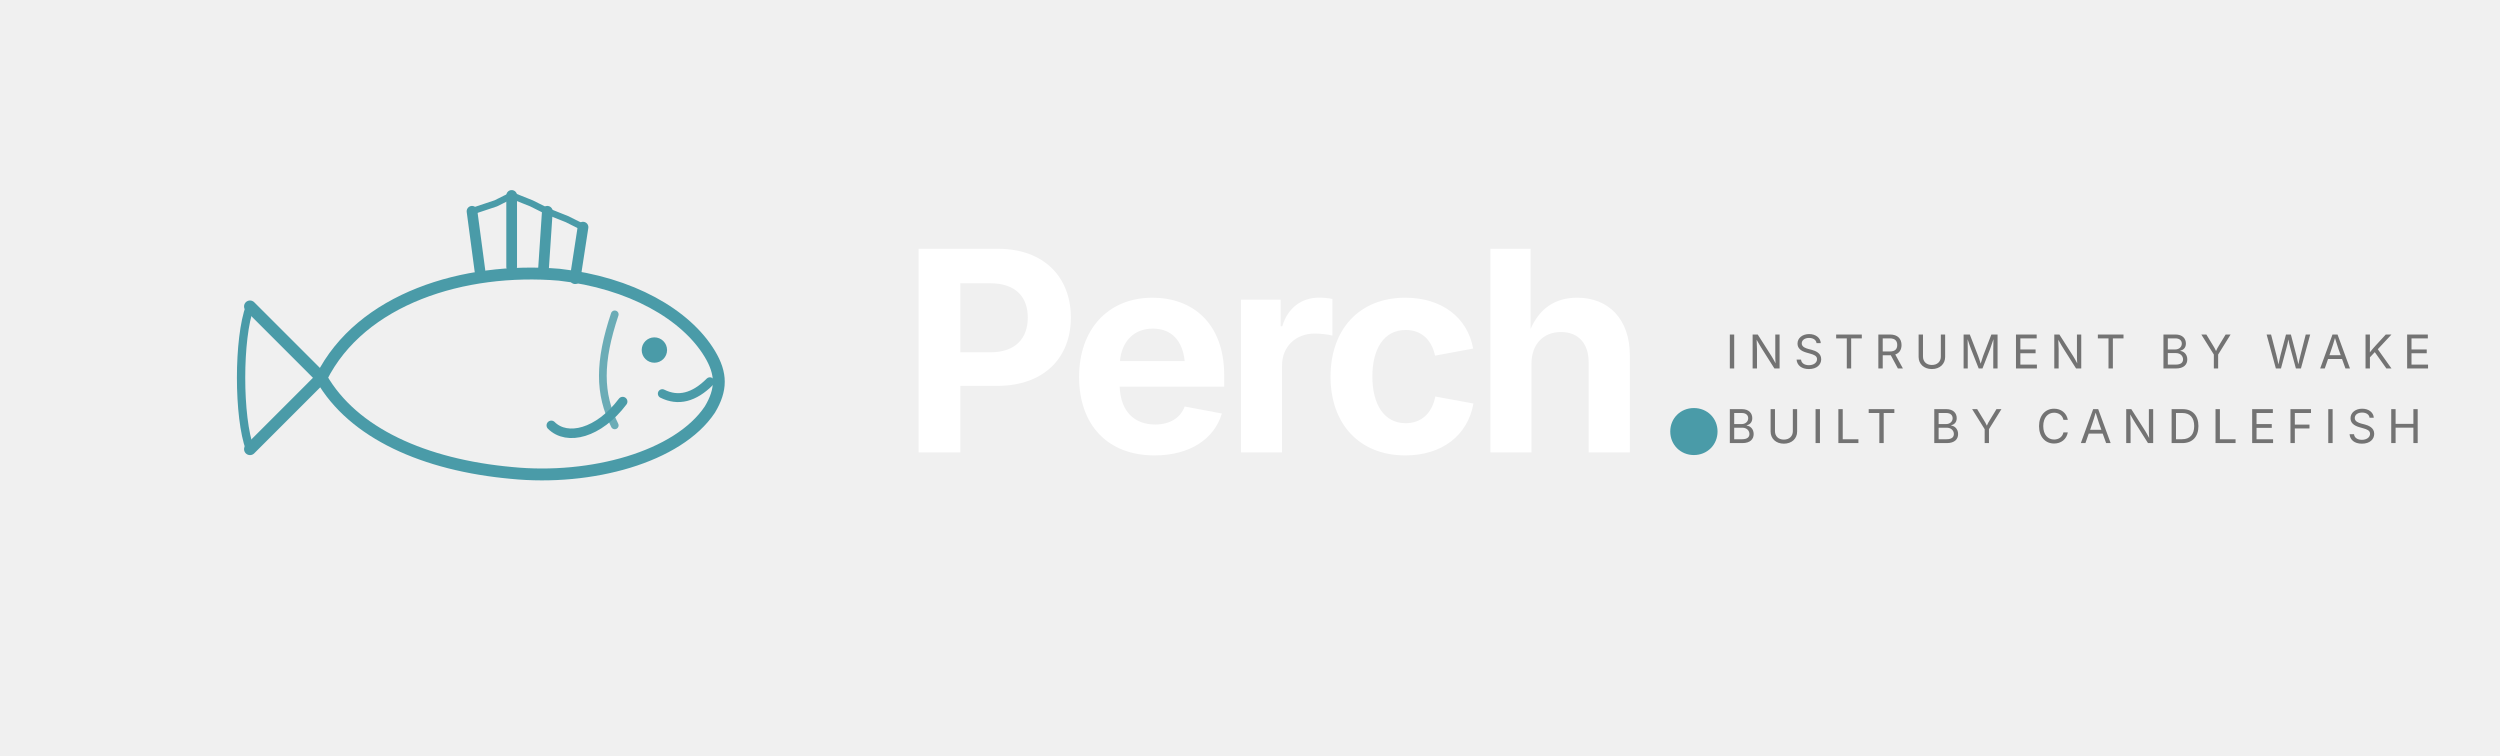
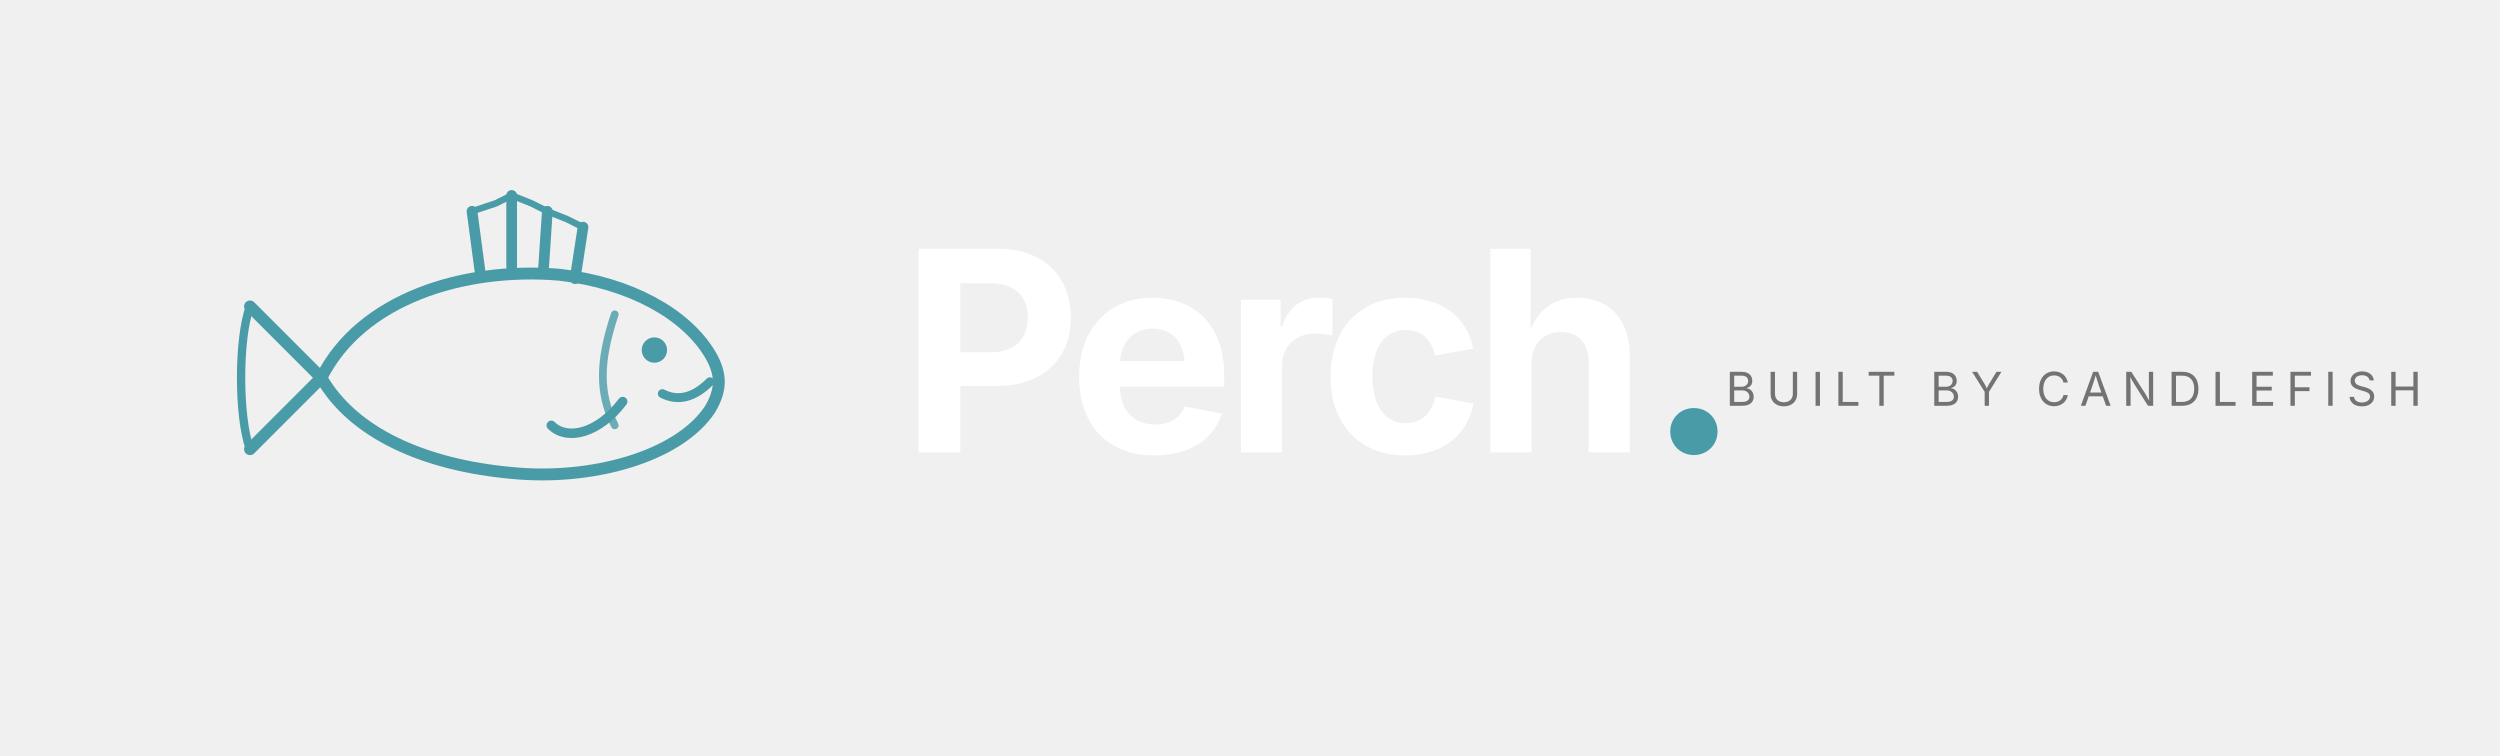
<svg xmlns="http://www.w3.org/2000/svg" width="536" height="162" viewBox="0 0 536 162" fill="none">
  <g transform="translate(40 30)">
    <path d="M28.9 51C37.4 34 59.5 27.2 79.9 28.9C95.2 30.6 107.1 37.4 112.2 45.9C114.75 50.15 114.75 53.55 112.2 57.8C105.4 68 86.7 73.1 69.7 71.4C51 69.7 35.7 62.9 28.9 51Z" stroke="#4A9BA8" stroke-width="2.55" stroke-linecap="round" stroke-linejoin="round" />
    <circle cx="100.3" cy="45.05" r="2.72" fill="#4A9BA8" />
    <path d="M112.2 51.85C108.8 55.25 105.4 56.1 102 54.4" stroke="#4A9BA8" stroke-width="1.913" stroke-linecap="round" />
    <path d="M62.9 28.05L61.2 15.3" stroke="#4A9BA8" stroke-width="2.295" stroke-linecap="round" />
    <path d="M69.7 27.2V11.9" stroke="#4A9BA8" stroke-width="2.295" stroke-linecap="round" />
    <path d="M76.5 28.05L77.35 15.3" stroke="#4A9BA8" stroke-width="2.295" stroke-linecap="round" />
    <path d="M83.3 29.75L85 18.7" stroke="#4A9BA8" stroke-width="2.295" stroke-linecap="round" />
    <path d="M61.2 15.3L66.3 13.6L69.7 11.9L73.95 13.6L77.35 15.3L81.6 17L85 18.7" stroke="#4A9BA8" stroke-width="1.403" stroke-linecap="round" stroke-linejoin="round" />
    <path d="M28.9 51C25.5 47.6 18.7 40.8 13.6 35.7" stroke="#4A9BA8" stroke-width="2.55" stroke-linecap="round" />
    <path d="M28.9 51C25.5 54.4 18.7 61.2 13.6 66.3" stroke="#4A9BA8" stroke-width="2.55" stroke-linecap="round" />
    <path d="M13.6 35.7C11.05 42.5 11.05 59.5 13.6 66.3" stroke="#4A9BA8" stroke-width="1.785" stroke-linecap="round" />
    <path d="M91.8 37.4C88.4 47.6 88.4 54.4 91.8 61.2" stroke="#4A9BA8" stroke-width="1.657" stroke-linecap="round" opacity="0.8" />
    <path d="M93.5 56.1C88.4 62.9 81.6 64.6 78.2 61.2" stroke="#4A9BA8" stroke-width="2.04" stroke-linecap="round" />
  </g>
  <text x="193" y="97" fill="#FFFFFF" font-family="Inter, Arial, sans-serif" font-size="60" font-weight="700" letter-spacing="-0.04em">
    Perch<tspan fill="#4A9BA8">.</tspan>
  </text>
  <text fill="#737373" font-family="Inter, Arial, sans-serif" font-size="10" letter-spacing="0.22em">
-     <tspan x="370" y="79">INSTRUMENT BY WAKE</tspan>
-     <tspan x="370" y="95">BUILT BY CANDLEFISH</tspan>
+     <tspan x="370" y="87">BUILT BY CANDLEFISH</tspan>
  </text>
</svg>
